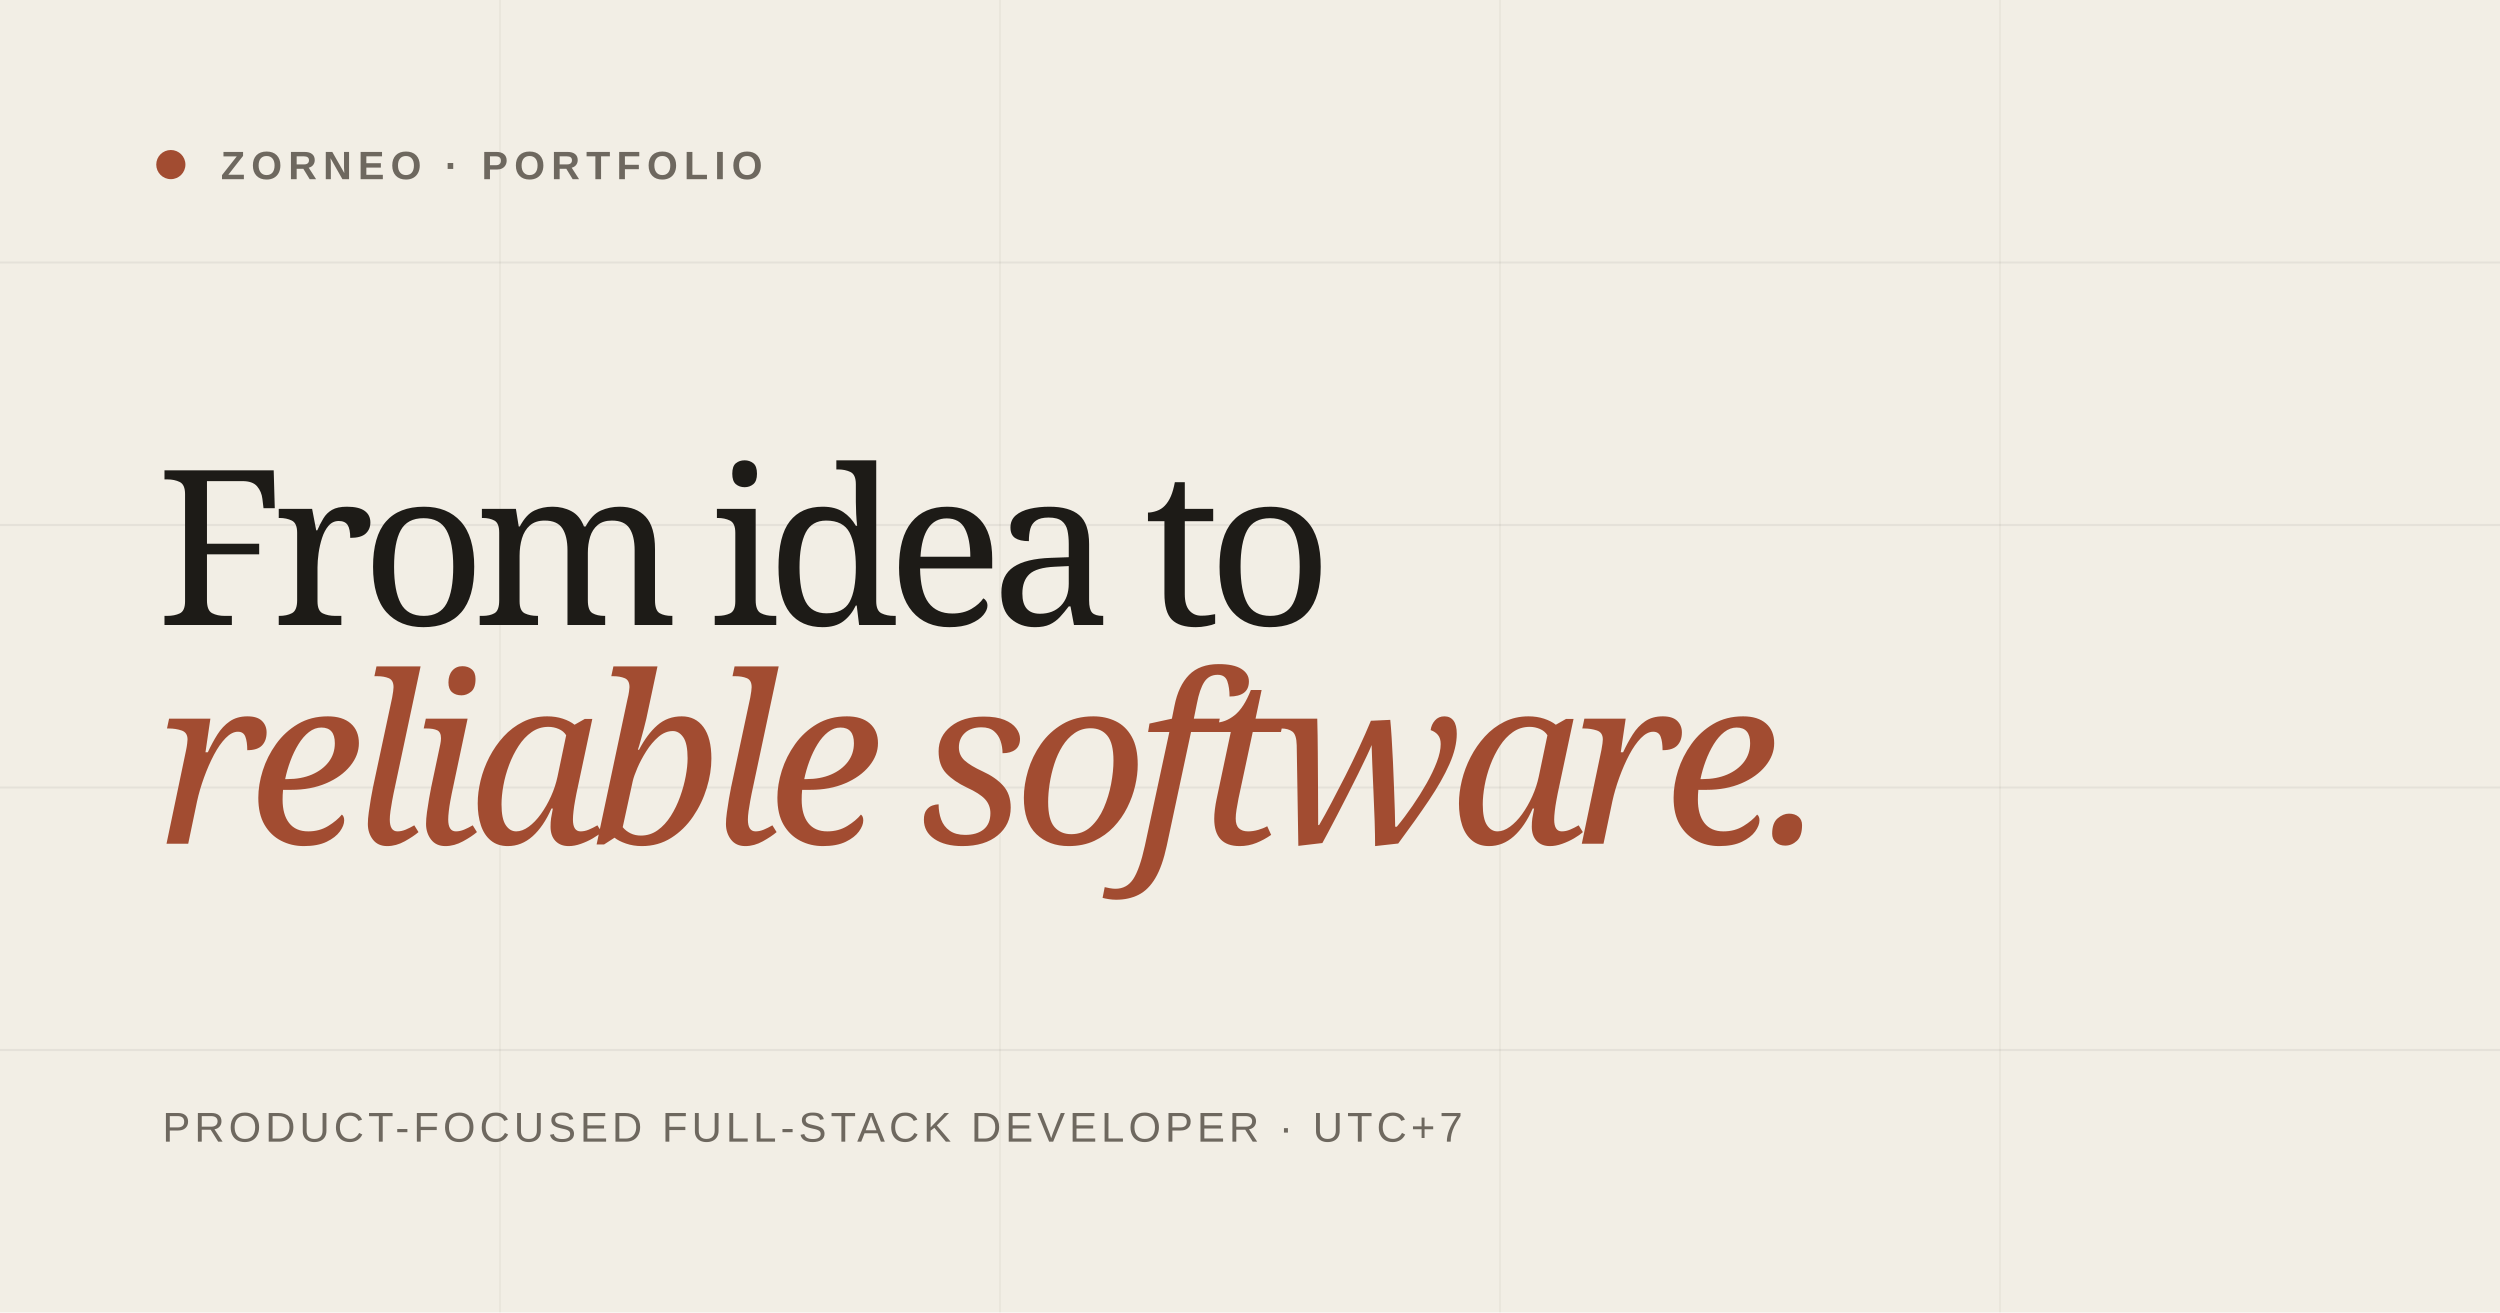
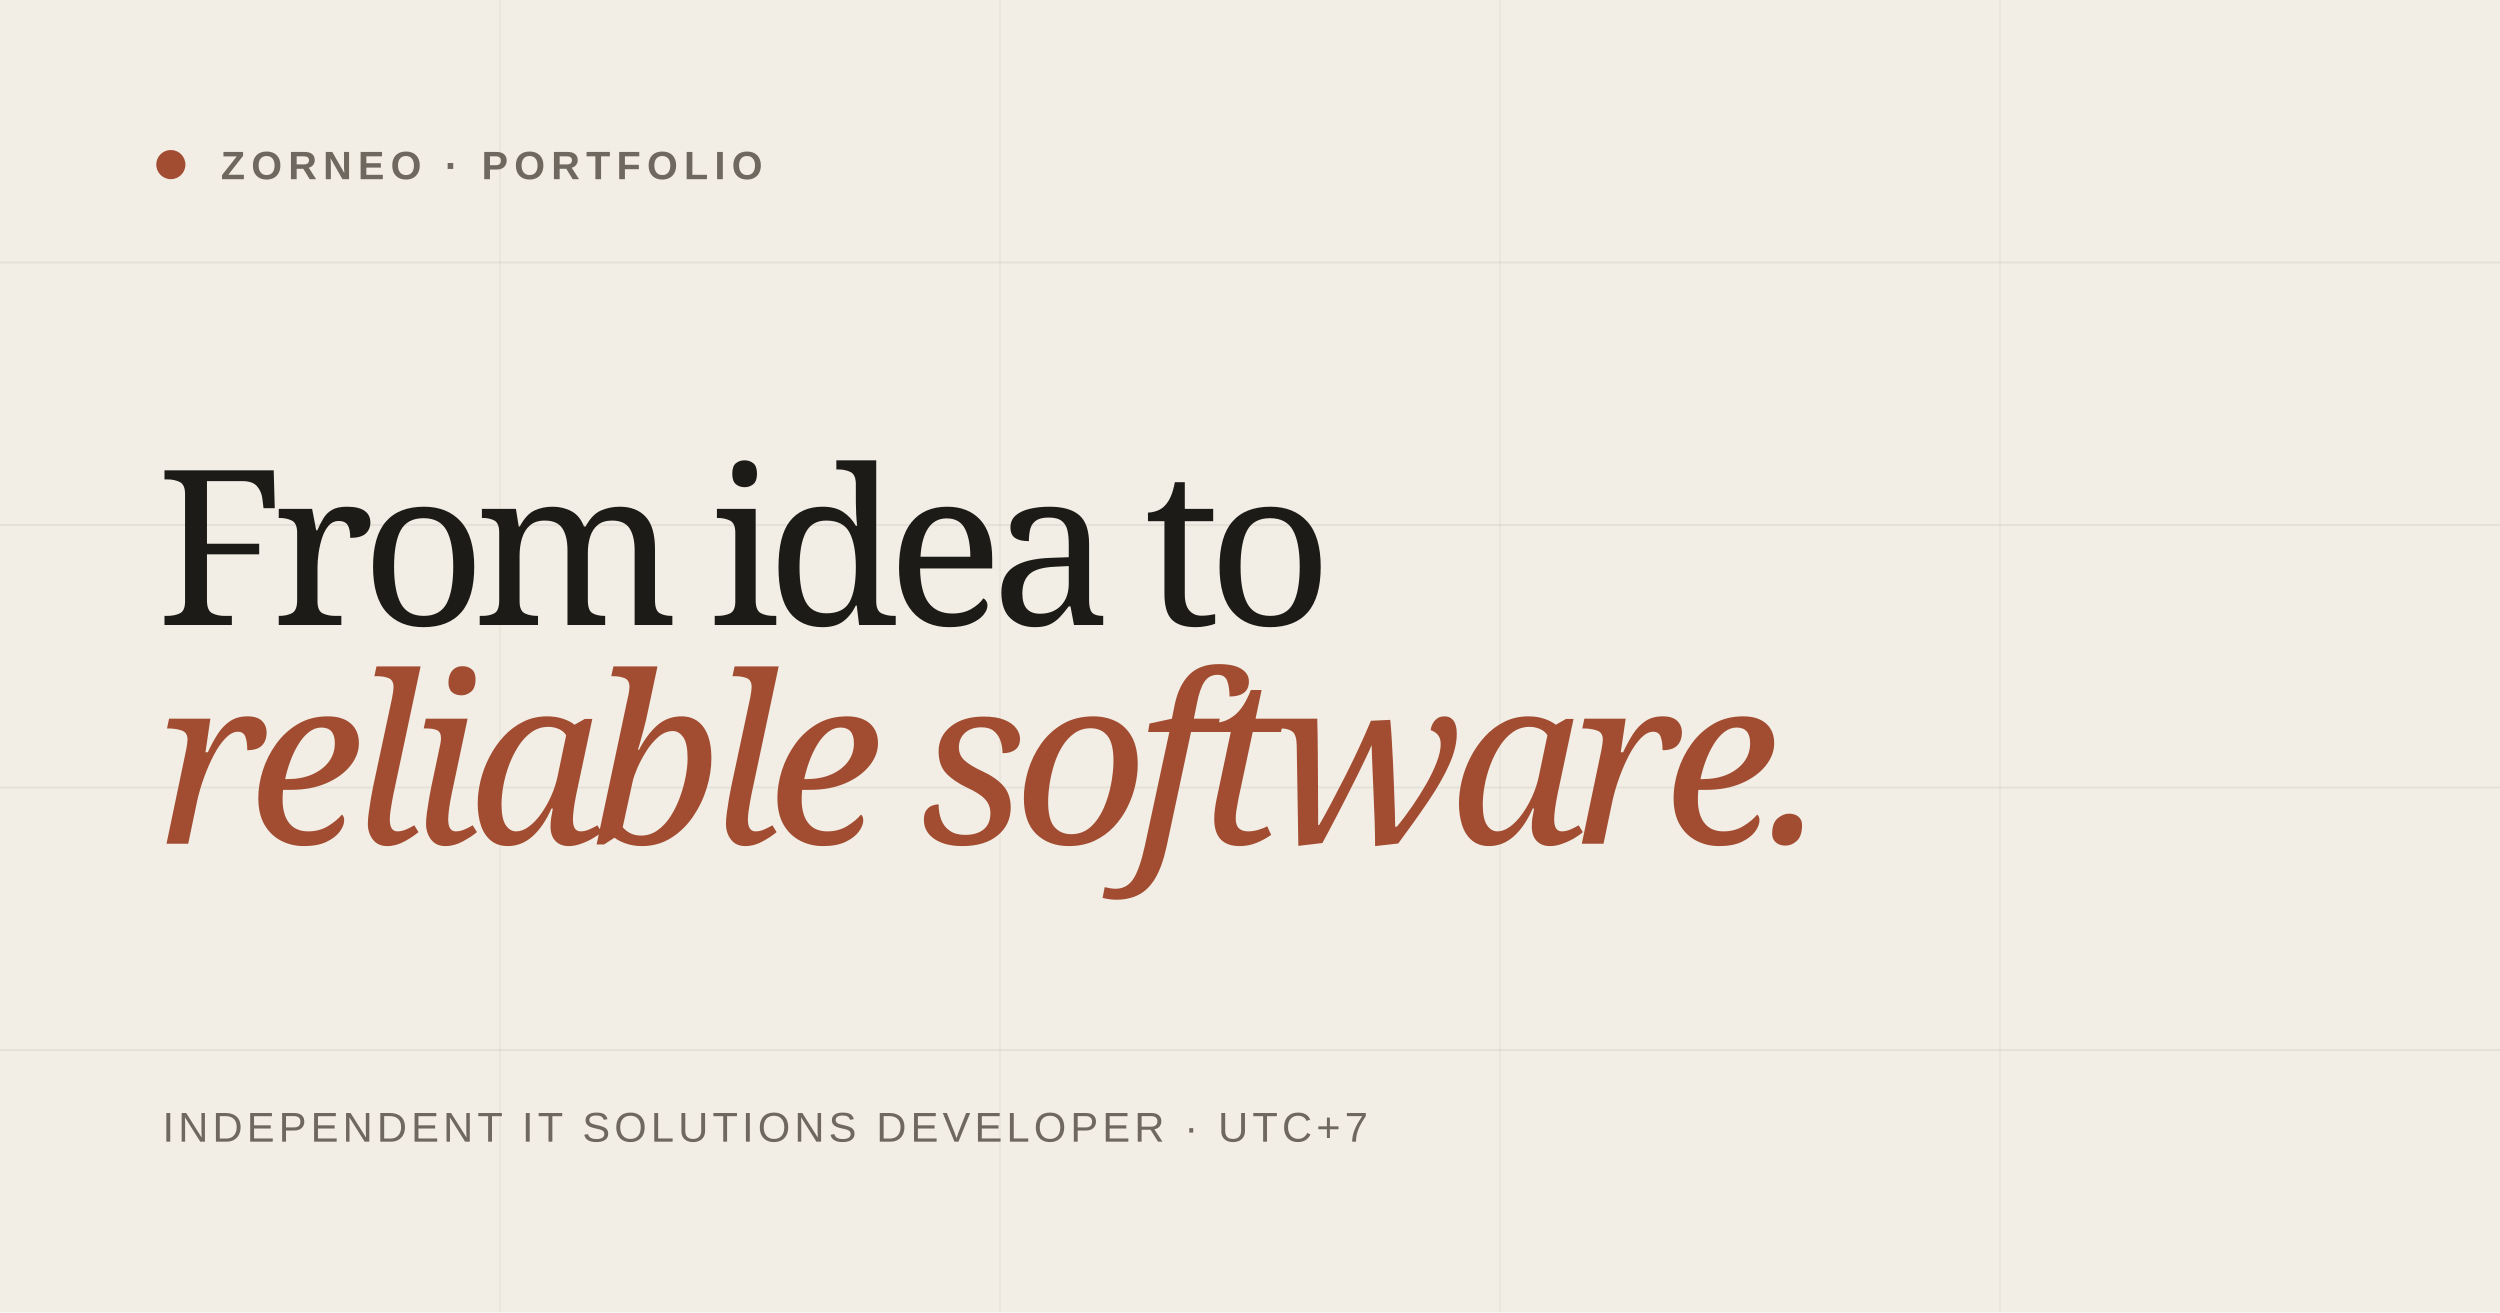
<svg xmlns="http://www.w3.org/2000/svg" viewBox="0 0 1200 630">
  <rect width="1200" height="630" fill="#f2eee5" />
  <path d="M0 126h1200M0 252h1200M0 378h1200M0 504h1200" stroke="#1d1b17" stroke-opacity=".06" />
  <path d="M240 0v630M480 0v630M720 0v630M960 0v630" stroke="#1d1b17" stroke-opacity=".04" />
  <circle cx="82" cy="79" r="7" fill="#a24c31" />
  <text x="106" y="86" fill="#6e685f" font-family="Arial, sans-serif" font-size="19" font-weight="700" letter-spacing="3">ZORNEO · PORTFOLIO</text>
  <text x="75" y="300" fill="#1d1b17" font-family="Georgia, serif" font-size="104" letter-spacing="-6">From idea to</text>
  <text x="75" y="405" fill="#a24c31" font-family="Georgia, serif" font-size="112" font-style="italic" letter-spacing="-6">reliable software.</text>
-   <text x="78" y="548" fill="#6e685f" font-family="Arial, sans-serif" font-size="20" letter-spacing="2">PRODUCT-FOCUSED FULL-STACK DEVELOPER · UTC+7</text>
+   <text x="78" y="548" fill="#6e685f" font-family="Arial, sans-serif" font-size="20" letter-spacing="2">INDEPENDENT IT SOLUTIONS DEVELOPER · UTC+7</text>
</svg>
